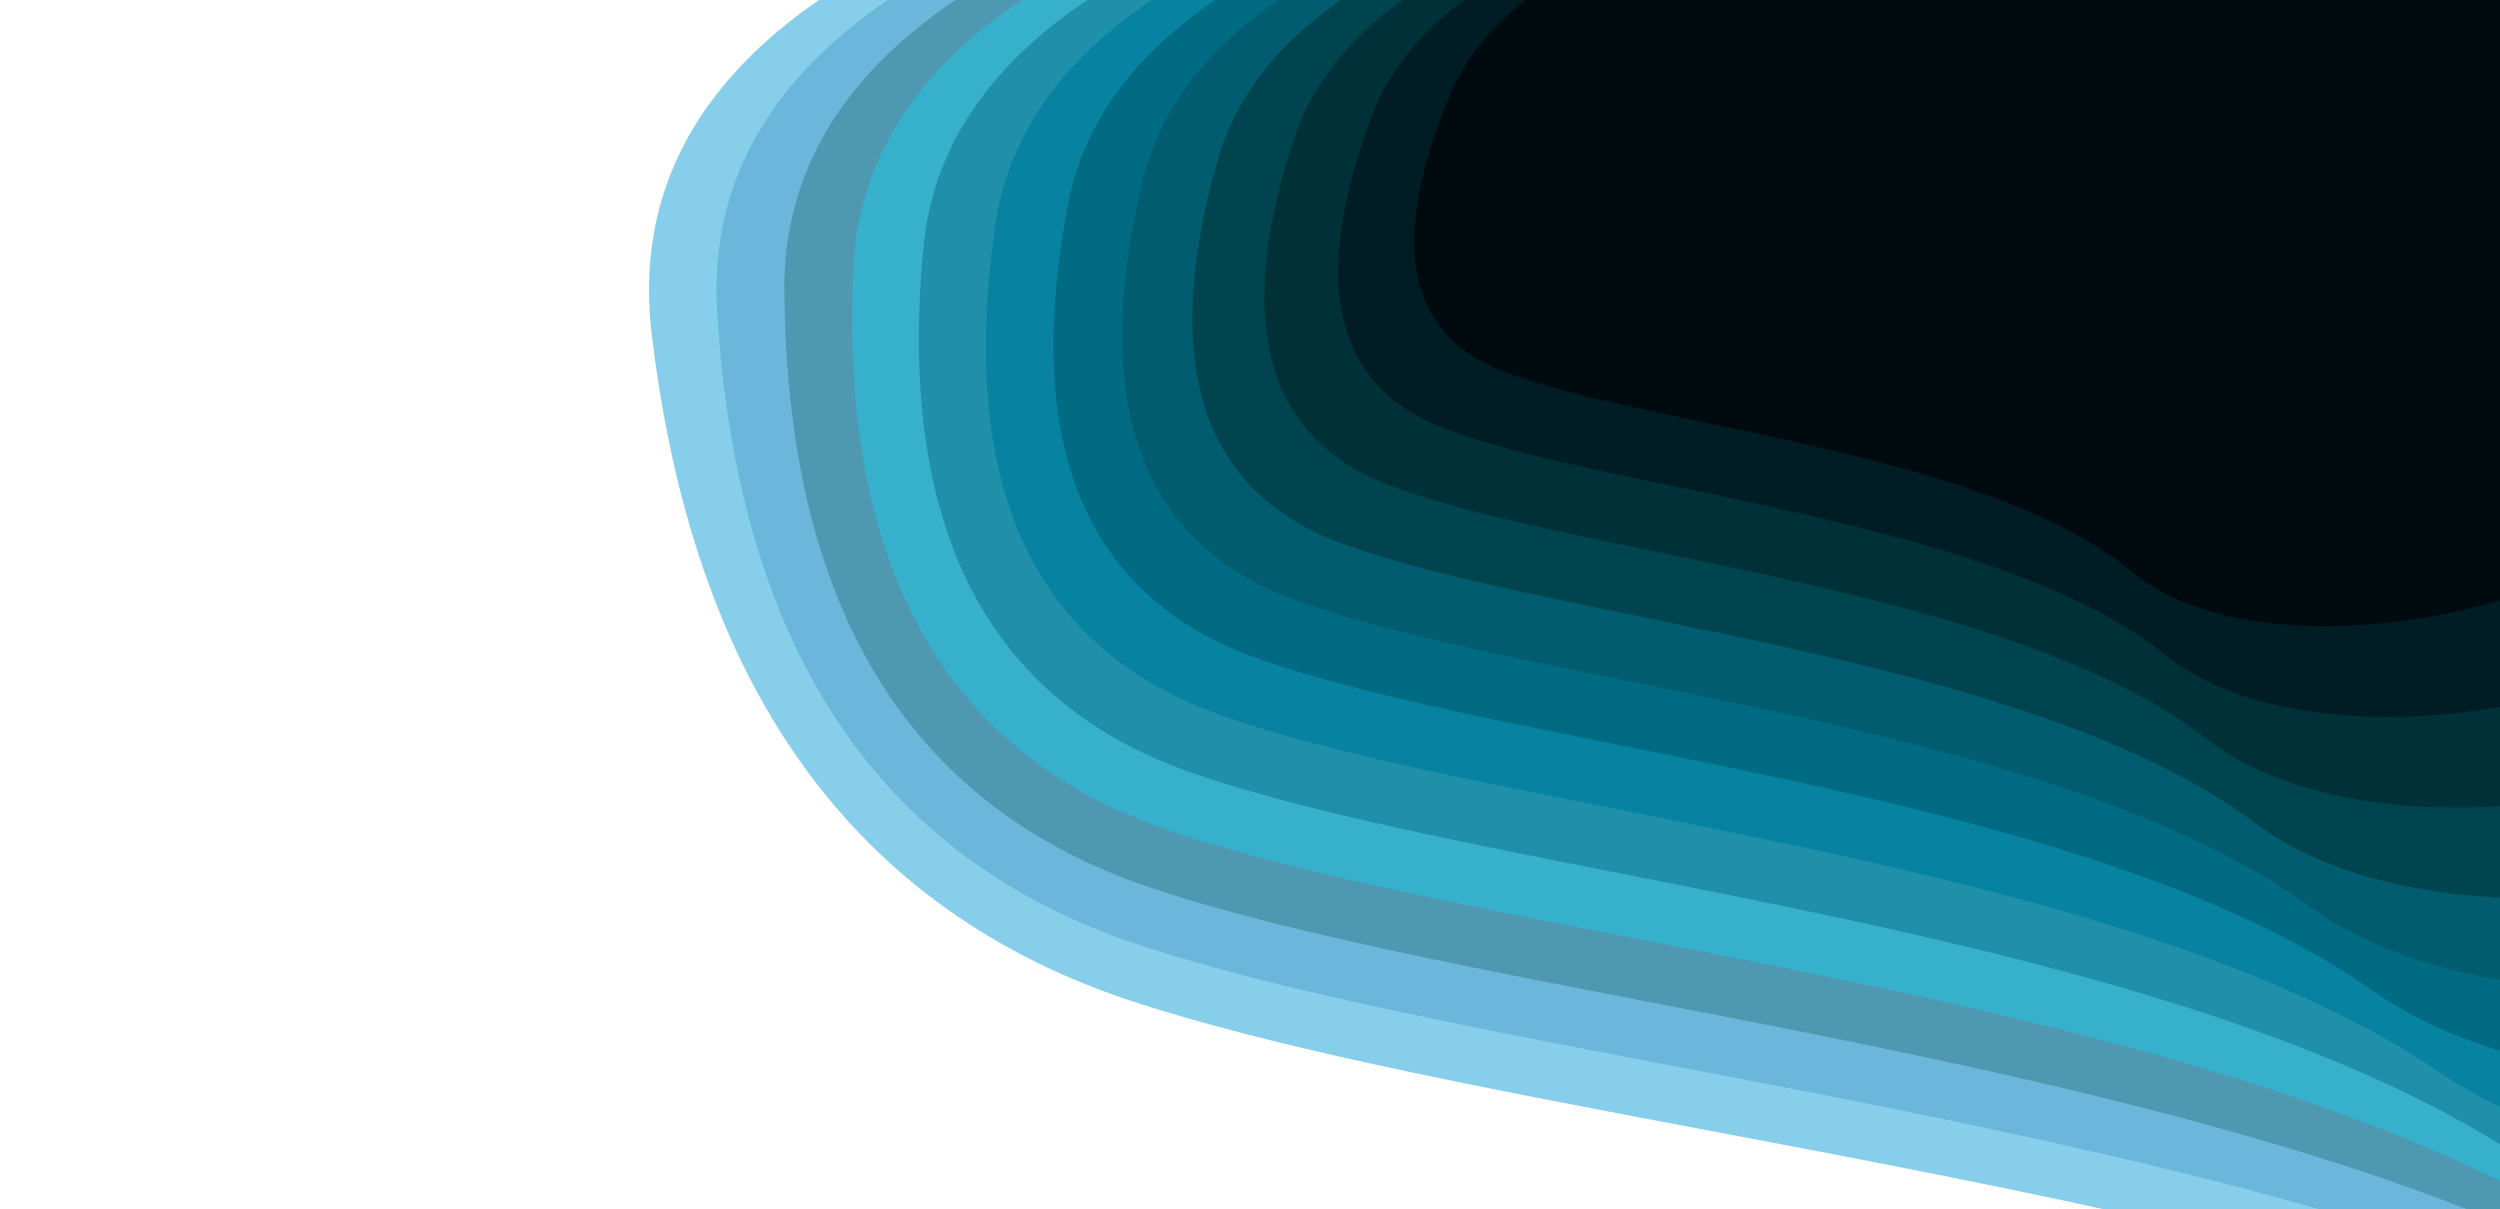
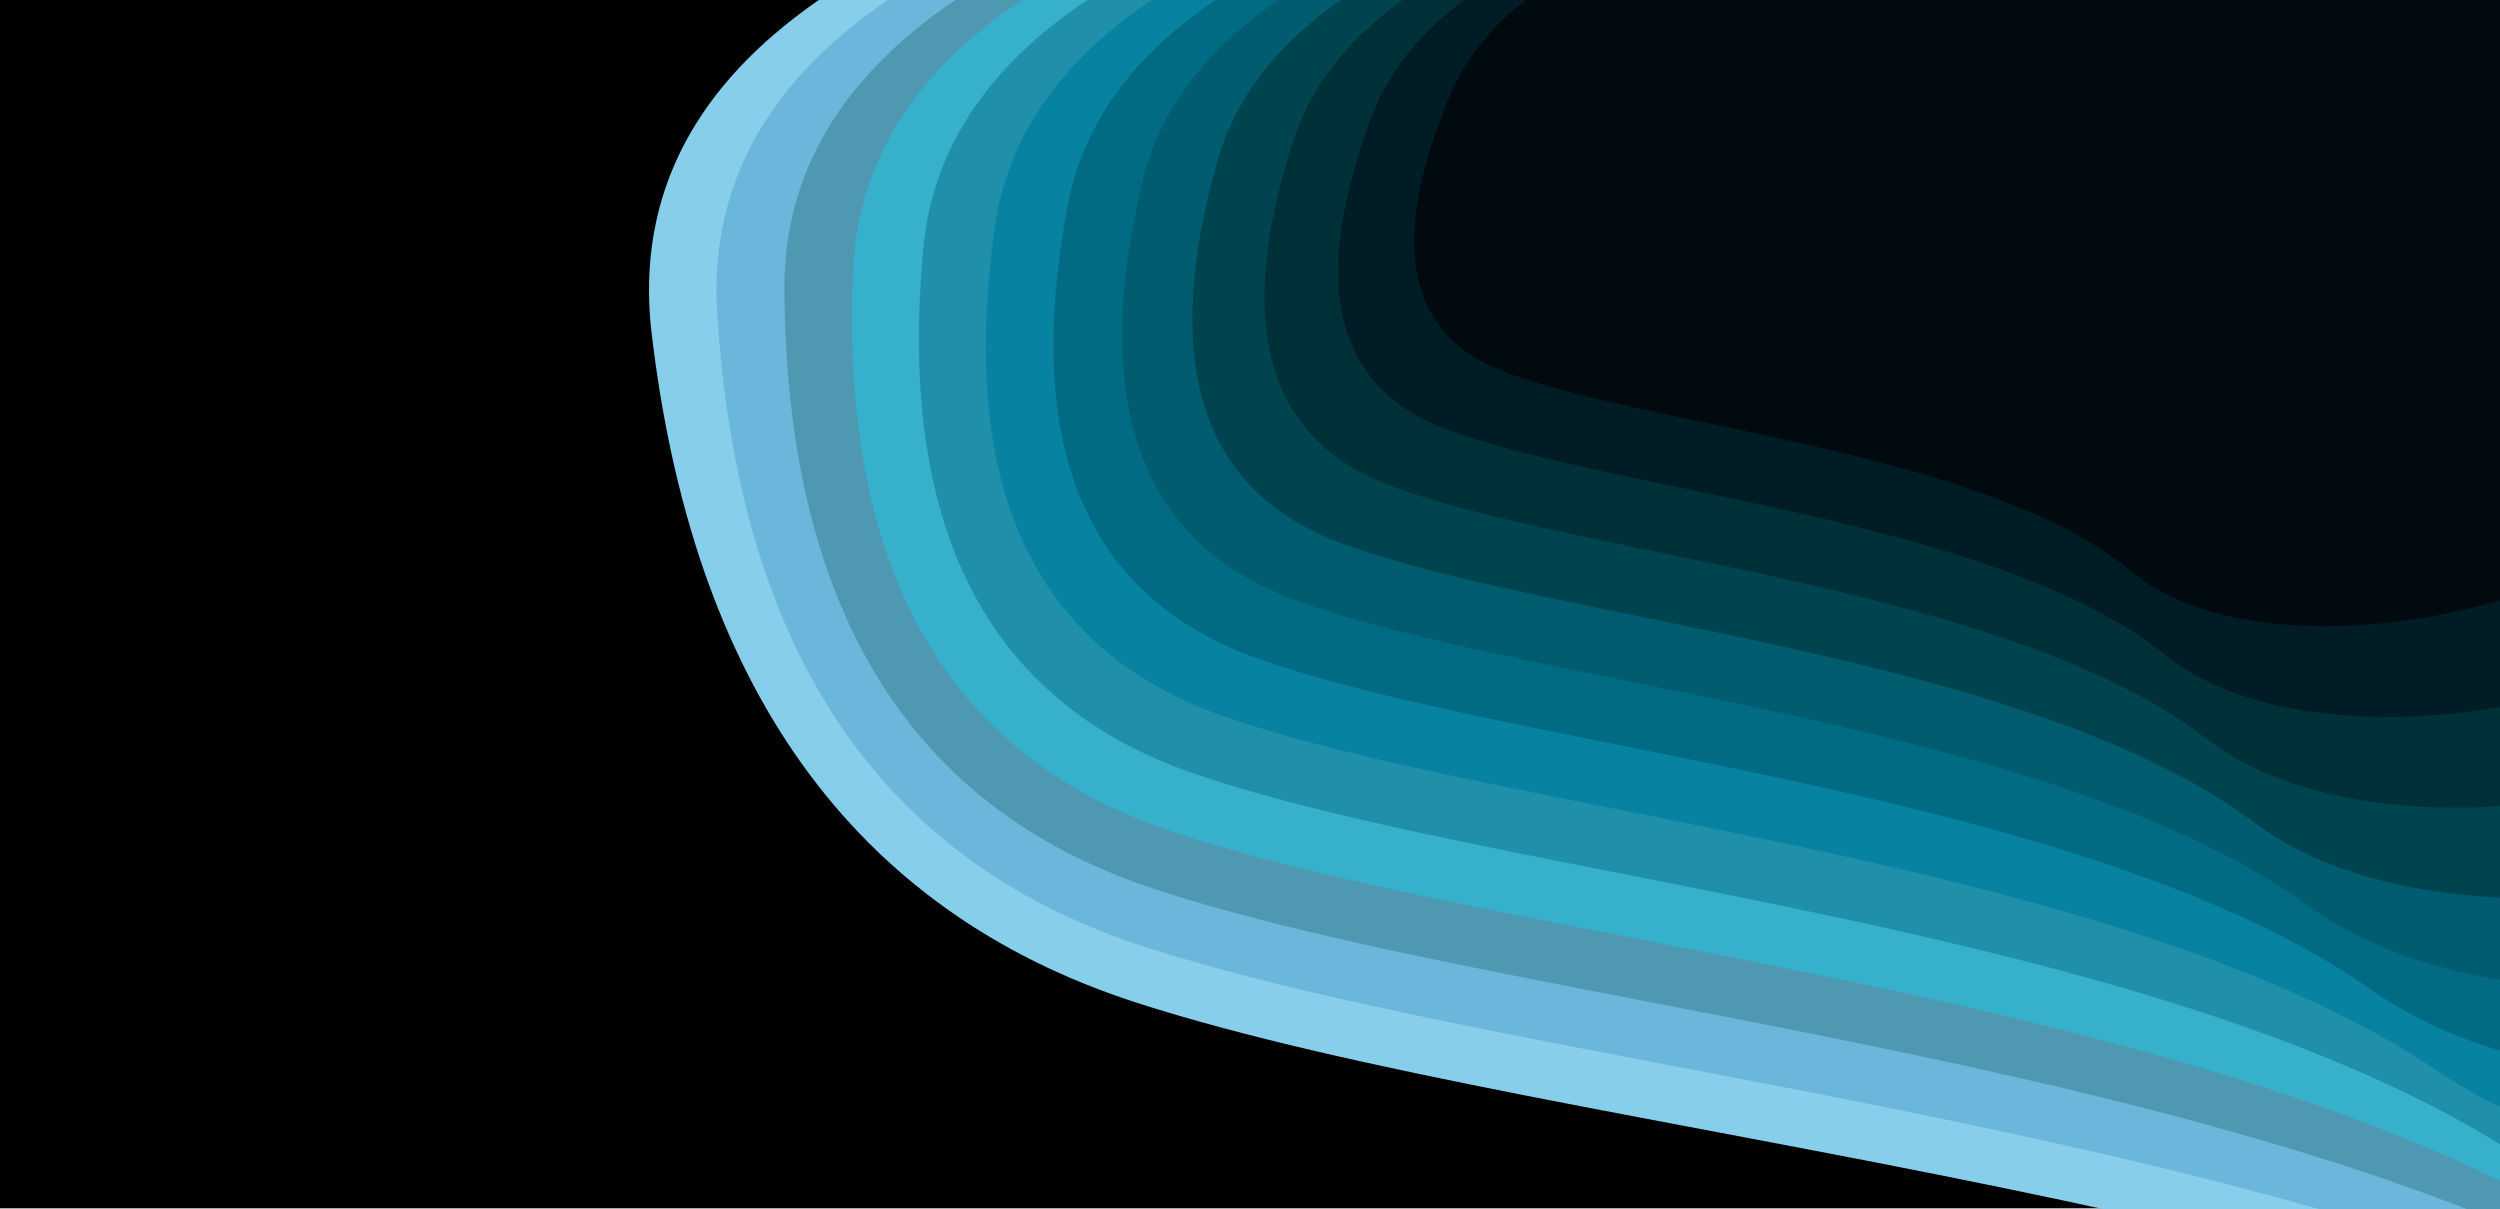
- <svg xmlns="http://www.w3.org/2000/svg" class="topography-shape js-shape" width="1200px" height="580px" viewBox="0 0 1200 580" version="1.1">
+ <svg xmlns="http://www.w3.org/2000/svg" class="topography-shape js-shape" width="100%" height="100%" viewBox="0 0 1200 580" version="1.1">
+   <rect x="0" y="0" width="100%" height="100%" fill="black" />
  <path d="M734.567 34.372c-28.692 61.724-23.266 100.422 16.275 116.094 59.313 23.508 200.347 32.911 259.299 83.906 58.95 50.994 238.697 11.572 269.438-75.95C1310.32 70.9 1365.669-64 1073.808-64c-194.576 0-307.654 32.79-339.24 98.372h-.001z" fill="#B0C4DE" fill-rule="nonzero" />
  <path d="M734.567 34.372c-28.692 61.724-23.266 100.422 16.275 116.094 59.313 23.508 200.347 32.911 259.299 83.906 58.95 50.994 238.697 11.572 269.438-75.95C1310.32 70.9 1365.669-64 1073.808-64c-194.576 0-307.654 32.79-339.24 98.372h-.001z" fill="#87CEEB" fill-rule="nonzero" transform="translate(-1800, 60) scale(2.8, 2.8) skewX(30) " />
  <path d="M734.567 34.372c-28.692 61.724-23.266 100.422 16.275 116.094 59.313 23.508 200.347 32.911 259.299 83.906 58.95 50.994 238.697 11.572 269.438-75.95C1310.32 70.9 1365.669-64 1073.808-64c-194.576 0-307.654 32.79-339.24 98.372h-.001z" fill="#6BB7DB" fill-rule="nonzero" transform="translate(-1650, 55) scale(2.65, 2.65) skewX(27.5) " />
  <path d="M734.567 34.372c-28.692 61.724-23.266 100.422 16.275 116.094 59.313 23.508 200.347 32.911 259.299 83.906 58.95 50.994 238.697 11.572 269.438-75.95C1310.32 70.9 1365.669-64 1073.808-64c-194.576 0-307.654 32.79-339.24 98.372h-.001z" fill="#4E98B2" fill-rule="nonzero" transform="translate(-1500, 50) scale(2.5, 2.5) skewX(25) " />
  <path d="M734.567 34.372c-28.692 61.724-23.266 100.422 16.275 116.094 59.313 23.508 200.347 32.911 259.299 83.906 58.95 50.994 238.697 11.572 269.438-75.95C1310.32 70.9 1365.669-64 1073.808-64c-194.576 0-307.654 32.79-339.24 98.372h-.001z" fill="#36B0CB" fill-rule="nonzero" transform="translate(-1350, 45) scale(2.35, 2.35) skewX(22.5) " />
  <path d="M734.567 34.372c-28.692 61.724-23.266 100.422 16.275 116.094 59.313 23.508 200.347 32.911 259.299 83.906 58.95 50.994 238.697 11.572 269.438-75.95C1310.32 70.9 1365.669-64 1073.808-64c-194.576 0-307.654 32.79-339.24 98.372h-.001z" fill="#1F8FAA" fill-rule="nonzero" transform="translate(-1200, 40) scale(2.2, 2.2) skewX(20) " />
  <path d="M734.567 34.372c-28.692 61.724-23.266 100.422 16.275 116.094 59.313 23.508 200.347 32.911 259.299 83.906 58.95 50.994 238.697 11.572 269.438-75.95C1310.32 70.9 1365.669-64 1073.808-64c-194.576 0-307.654 32.79-339.24 98.372h-.001z" fill="#0783A1" fill-rule="nonzero" transform="translate(-1050, 35) scale(2.05, 2.05) skewX(17.5) " />
  <path d="M734.567 34.372c-28.692 61.724-23.266 100.422 16.275 116.094 59.313 23.508 200.347 32.911 259.299 83.906 58.95 50.994 238.697 11.572 269.438-75.95C1310.32 70.9 1365.669-64 1073.808-64c-194.576 0-307.654 32.79-339.24 98.372h-.001z" fill="#006B82" fill-rule="nonzero" transform="translate(-900, 30) scale(1.9, 1.9) skewX(15) " />
  <path d="M734.567 34.372c-28.692 61.724-23.266 100.422 16.275 116.094 59.313 23.508 200.347 32.911 259.299 83.906 58.95 50.994 238.697 11.572 269.438-75.95C1310.32 70.9 1365.669-64 1073.808-64c-194.576 0-307.654 32.79-339.24 98.372h-.001z" fill="#005C6E" fill-rule="nonzero" transform="translate(-750, 25) scale(1.75, 1.75) skewX(12.5) " />
  <path d="M734.567 34.372c-28.692 61.724-23.266 100.422 16.275 116.094 59.313 23.508 200.347 32.911 259.299 83.906 58.95 50.994 238.697 11.572 269.438-75.95C1310.32 70.9 1365.669-64 1073.808-64c-194.576 0-307.654 32.79-339.24 98.372h-.001z" fill="#00444F" fill-rule="nonzero" transform="translate(-600, 20) scale(1.6, 1.6) skewX(10) " />
  <path d="M734.567 34.372c-28.692 61.724-23.266 100.422 16.275 116.094 59.313 23.508 200.347 32.911 259.299 83.906 58.95 50.994 238.697 11.572 269.438-75.95C1310.32 70.9 1365.669-64 1073.808-64c-194.576 0-307.654 32.79-339.24 98.372h-.001z" fill="#003138" fill-rule="nonzero" transform="translate(-450, 15) scale(1.45, 1.45) skewX(7.5) " />
  <path d="M734.567 34.372c-28.692 61.724-23.266 100.422 16.275 116.094 59.313 23.508 200.347 32.911 259.299 83.906 58.95 50.994 238.697 11.572 269.438-75.95C1310.32 70.9 1365.669-64 1073.808-64c-194.576 0-307.654 32.79-339.24 98.372h-.001z" fill="#001C24" fill-rule="nonzero" transform="translate(-300, 10) scale(1.3, 1.3) skewX(5) " />
  <path d="M734.567 34.372c-28.692 61.724-23.266 100.422 16.275 116.094 59.313 23.508 200.347 32.911 259.299 83.906 58.95 50.994 238.697 11.572 269.438-75.95C1310.32 70.9 1365.669-64 1073.808-64c-194.576 0-307.654 32.79-339.24 98.372h-.001z" fill="#000A0F" fill-rule="nonzero" transform="translate(-150, 5) scale(1.15, 1.15) skewX(2.5) " />
</svg>
